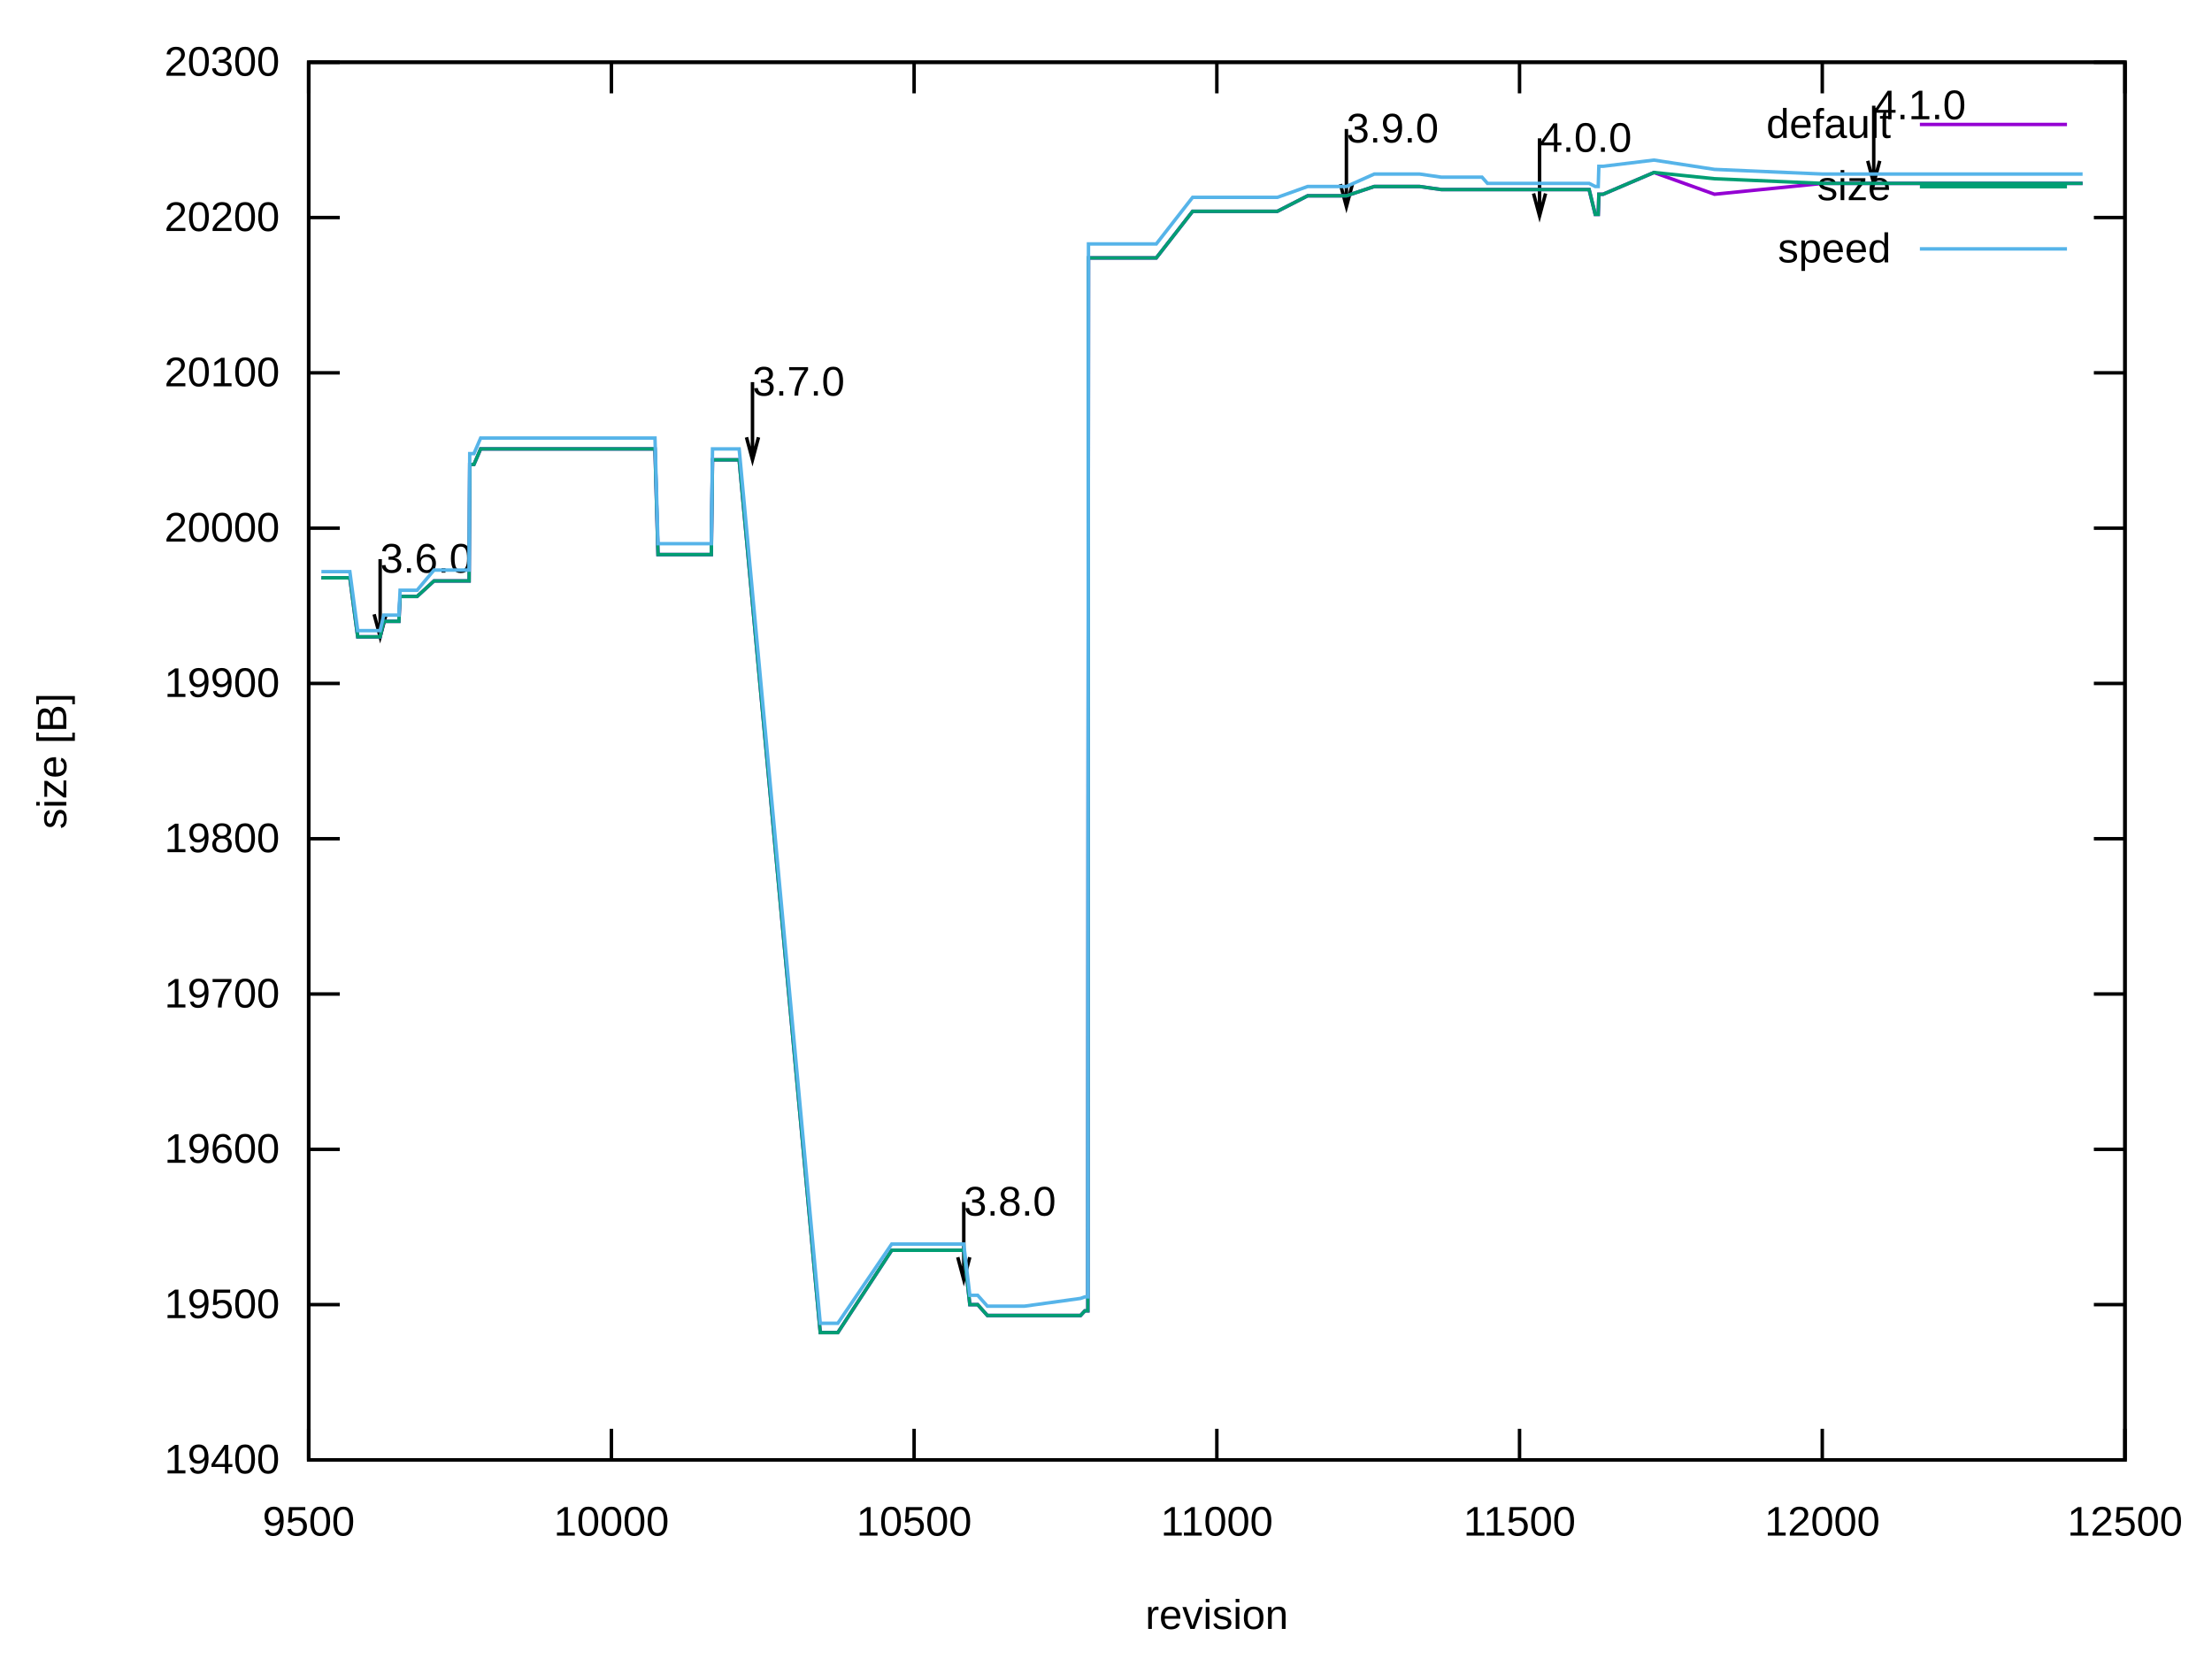
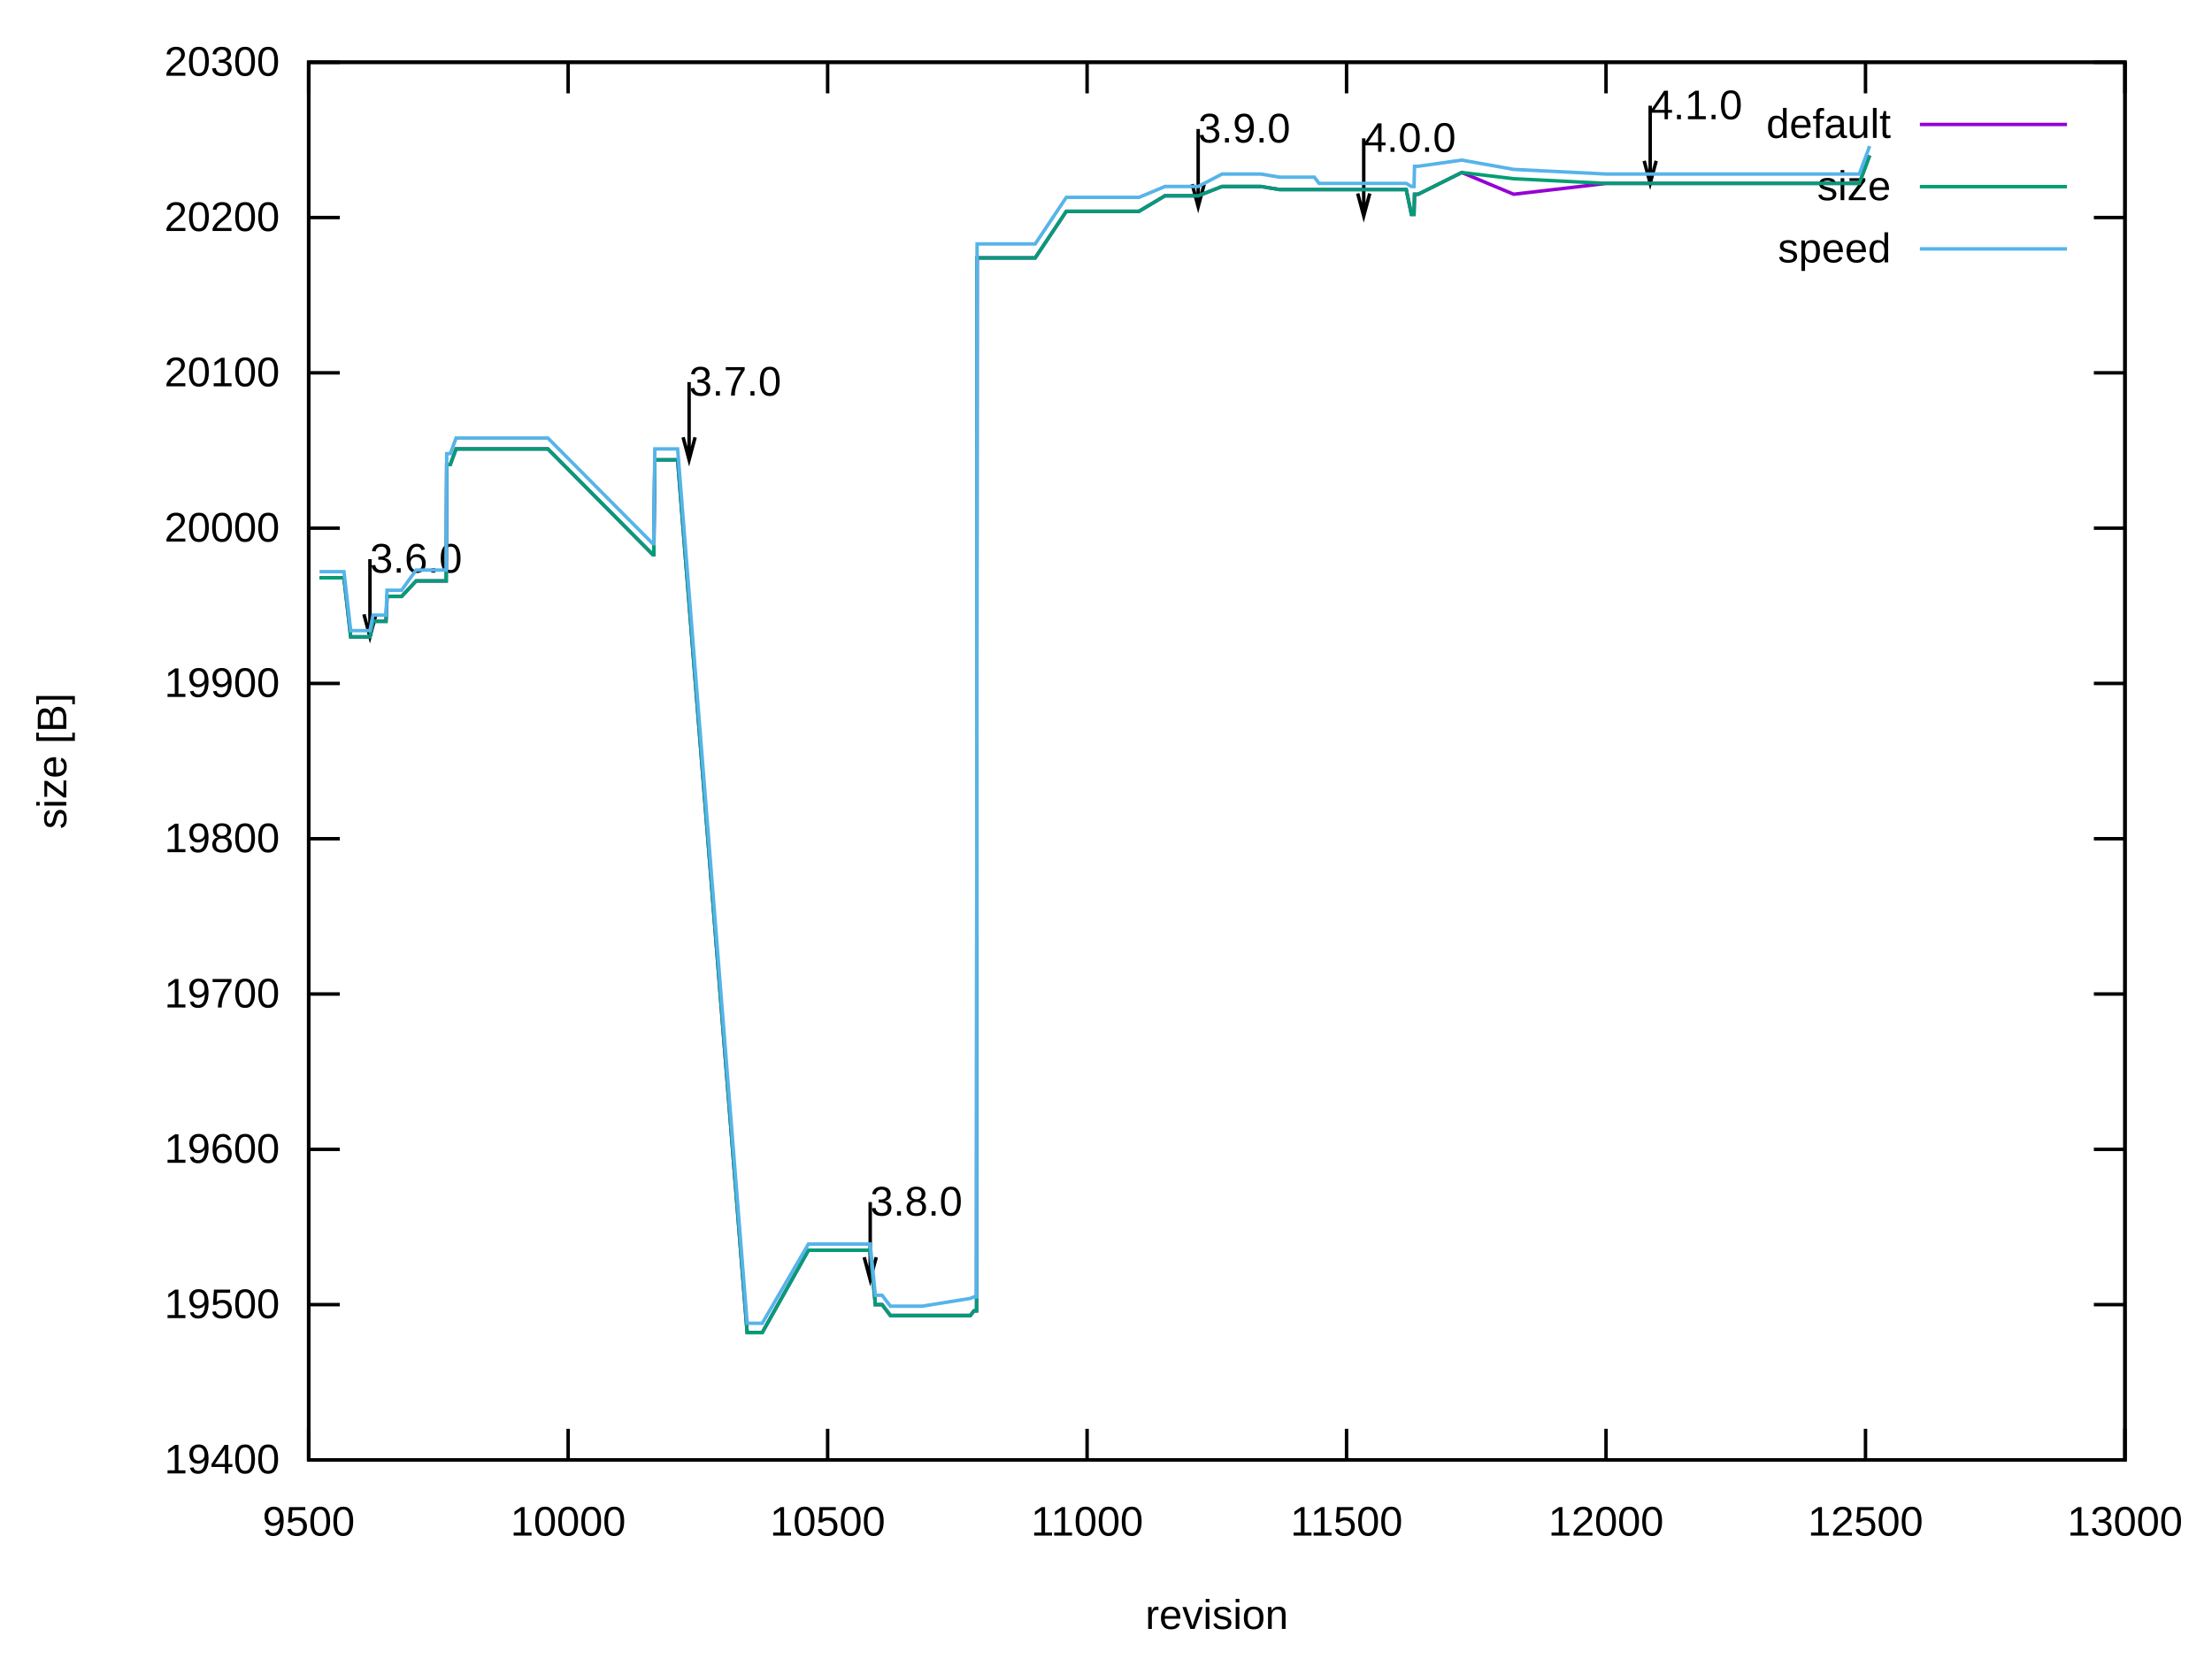
<svg xmlns="http://www.w3.org/2000/svg" xmlns:xlink="http://www.w3.org/1999/xlink" width="640" height="480" viewBox="0 0 640 480">
  <g id="gnuplot_canvas">
    <rect x="0" y="0" width="640" height="480" fill="none" />
    <defs>
      <circle id="gpDot" r="0.5" stroke-width="0.5" stroke="currentColor" />
      <path id="gpPt0" stroke-width="0.222" stroke="currentColor" d="M-1,0 h2 M0,-1 v2" />
      <path id="gpPt1" stroke-width="0.222" stroke="currentColor" d="M-1,-1 L1,1 M1,-1 L-1,1" />
      <path id="gpPt2" stroke-width="0.222" stroke="currentColor" d="M-1,0 L1,0 M0,-1 L0,1 M-1,-1 L1,1 M-1,1 L1,-1" />
      <rect id="gpPt3" stroke-width="0.222" stroke="currentColor" x="-1" y="-1" width="2" height="2" />
      <rect id="gpPt4" stroke-width="0.222" stroke="currentColor" fill="currentColor" x="-1" y="-1" width="2" height="2" />
      <circle id="gpPt5" stroke-width="0.222" stroke="currentColor" cx="0" cy="0" r="1" />
      <use xlink:href="#gpPt5" id="gpPt6" fill="currentColor" stroke="none" />
      <path id="gpPt7" stroke-width="0.222" stroke="currentColor" d="M0,-1.33 L-1.33,0.67 L1.33,0.67 z" />
      <use xlink:href="#gpPt7" id="gpPt8" fill="currentColor" stroke="none" />
      <use xlink:href="#gpPt7" id="gpPt9" stroke="currentColor" transform="rotate(180)" />
      <use xlink:href="#gpPt9" id="gpPt10" fill="currentColor" stroke="none" />
      <use xlink:href="#gpPt3" id="gpPt11" stroke="currentColor" transform="rotate(45)" />
      <use xlink:href="#gpPt11" id="gpPt12" fill="currentColor" stroke="none" />
      <path id="gpPt13" stroke-width="0.222" stroke="currentColor" d="M0,1.330 L1.265,0.411 L0.782,-1.067 L-0.782,-1.076 L-1.265,0.411 z" />
      <use xlink:href="#gpPt13" id="gpPt14" fill="currentColor" stroke="none" />
      <filter id="textbox" filterUnits="objectBoundingBox" x="0" y="0" height="1" width="1">
        <feFlood flood-color="white" flood-opacity="1" result="bgnd" />
        <feComposite in="SourceGraphic" in2="bgnd" operator="atop" />
      </filter>
      <filter id="greybox" filterUnits="objectBoundingBox" x="0" y="0" height="1" width="1">
        <feFlood flood-color="lightgrey" flood-opacity="1" result="grey" />
        <feComposite in="SourceGraphic" in2="grey" operator="atop" />
      </filter>
    </defs>
    <g fill="none" color="white" stroke="currentColor" stroke-width="1.00" stroke-linecap="butt" stroke-linejoin="miter">
</g>
    <g fill="none" color="black" stroke="currentColor" stroke-width="1.00" stroke-linecap="butt" stroke-linejoin="miter">
      <path stroke="black" d="M89.31,422.40 L98.31,422.40 M614.82,422.40 L605.82,422.40  " />
      <g transform="translate(80.92,426.30)" stroke="none" fill="black" font-family="Arial" font-size="12.00" text-anchor="end">
        <text>
          <tspan font-family="Arial"> 19400</tspan>
        </text>
      </g>
    </g>
    <g fill="none" color="black" stroke="currentColor" stroke-width="1.00" stroke-linecap="butt" stroke-linejoin="miter">
      <path stroke="black" d="M89.31,377.47 L98.31,377.47 M614.82,377.47 L605.82,377.47  " />
      <g transform="translate(80.92,381.37)" stroke="none" fill="black" font-family="Arial" font-size="12.00" text-anchor="end">
        <text>
          <tspan font-family="Arial"> 19500</tspan>
        </text>
      </g>
    </g>
    <g fill="none" color="black" stroke="currentColor" stroke-width="1.00" stroke-linecap="butt" stroke-linejoin="miter">
      <path stroke="black" d="M89.31,332.54 L98.31,332.54 M614.82,332.54 L605.82,332.54  " />
      <g transform="translate(80.92,336.44)" stroke="none" fill="black" font-family="Arial" font-size="12.00" text-anchor="end">
        <text>
          <tspan font-family="Arial"> 19600</tspan>
        </text>
      </g>
    </g>
    <g fill="none" color="black" stroke="currentColor" stroke-width="1.00" stroke-linecap="butt" stroke-linejoin="miter">
      <path stroke="black" d="M89.31,287.60 L98.31,287.60 M614.82,287.60 L605.82,287.60  " />
      <g transform="translate(80.92,291.50)" stroke="none" fill="black" font-family="Arial" font-size="12.00" text-anchor="end">
        <text>
          <tspan font-family="Arial"> 19700</tspan>
        </text>
      </g>
    </g>
    <g fill="none" color="black" stroke="currentColor" stroke-width="1.00" stroke-linecap="butt" stroke-linejoin="miter">
      <path stroke="black" d="M89.31,242.67 L98.31,242.67 M614.82,242.67 L605.82,242.67  " />
      <g transform="translate(80.92,246.57)" stroke="none" fill="black" font-family="Arial" font-size="12.00" text-anchor="end">
        <text>
          <tspan font-family="Arial"> 19800</tspan>
        </text>
      </g>
    </g>
    <g fill="none" color="black" stroke="currentColor" stroke-width="1.00" stroke-linecap="butt" stroke-linejoin="miter">
      <path stroke="black" d="M89.31,197.74 L98.31,197.74 M614.82,197.74 L605.82,197.74  " />
      <g transform="translate(80.92,201.64)" stroke="none" fill="black" font-family="Arial" font-size="12.00" text-anchor="end">
        <text>
          <tspan font-family="Arial"> 19900</tspan>
        </text>
      </g>
    </g>
    <g fill="none" color="black" stroke="currentColor" stroke-width="1.00" stroke-linecap="butt" stroke-linejoin="miter">
      <path stroke="black" d="M89.31,152.81 L98.31,152.81 M614.82,152.81 L605.82,152.81  " />
      <g transform="translate(80.92,156.71)" stroke="none" fill="black" font-family="Arial" font-size="12.00" text-anchor="end">
        <text>
          <tspan font-family="Arial"> 20000</tspan>
        </text>
      </g>
    </g>
    <g fill="none" color="black" stroke="currentColor" stroke-width="1.00" stroke-linecap="butt" stroke-linejoin="miter">
      <path stroke="black" d="M89.31,107.87 L98.31,107.87 M614.82,107.87 L605.82,107.87  " />
      <g transform="translate(80.92,111.77)" stroke="none" fill="black" font-family="Arial" font-size="12.00" text-anchor="end">
        <text>
          <tspan font-family="Arial"> 20100</tspan>
        </text>
      </g>
    </g>
    <g fill="none" color="black" stroke="currentColor" stroke-width="1.00" stroke-linecap="butt" stroke-linejoin="miter">
      <path stroke="black" d="M89.31,62.94 L98.31,62.94 M614.82,62.94 L605.82,62.94  " />
      <g transform="translate(80.92,66.84)" stroke="none" fill="black" font-family="Arial" font-size="12.00" text-anchor="end">
        <text>
          <tspan font-family="Arial"> 20200</tspan>
        </text>
      </g>
    </g>
    <g fill="none" color="black" stroke="currentColor" stroke-width="1.00" stroke-linecap="butt" stroke-linejoin="miter">
      <path stroke="black" d="M89.31,18.01 L98.31,18.01 M614.82,18.01 L605.82,18.01  " />
      <g transform="translate(80.92,21.91)" stroke="none" fill="black" font-family="Arial" font-size="12.00" text-anchor="end">
        <text>
          <tspan font-family="Arial"> 20300</tspan>
        </text>
      </g>
    </g>
    <g fill="none" color="black" stroke="currentColor" stroke-width="1.00" stroke-linecap="butt" stroke-linejoin="miter">
      <path stroke="black" d="M89.31,422.40 L89.31,413.40 M89.31,18.01 L89.31,27.01  " />
      <g transform="translate(89.31,444.30)" stroke="none" fill="black" font-family="Arial" font-size="12.00" text-anchor="middle">
        <text>
          <tspan font-family="Arial"> 9500</tspan>
        </text>
      </g>
    </g>
    <g fill="none" color="black" stroke="currentColor" stroke-width="1.00" stroke-linecap="butt" stroke-linejoin="miter">
-       <path stroke="black" d="M176.90,422.40 L176.90,413.40 M176.90,18.01 L176.90,27.01  " />
-       <g transform="translate(176.90,444.30)" stroke="none" fill="black" font-family="Arial" font-size="12.00" text-anchor="middle">
+       <path stroke="black" d="M164.38,422.40 L164.38,413.40 M164.38,18.01 L164.38,27.01  " />
+       <g transform="translate(164.38,444.30)" stroke="none" fill="black" font-family="Arial" font-size="12.00" text-anchor="middle">
        <text>
          <tspan font-family="Arial"> 10000</tspan>
        </text>
      </g>
    </g>
    <g fill="none" color="black" stroke="currentColor" stroke-width="1.00" stroke-linecap="butt" stroke-linejoin="miter">
-       <path stroke="black" d="M264.48,422.40 L264.48,413.40 M264.48,18.01 L264.48,27.01  " />
-       <g transform="translate(264.48,444.30)" stroke="none" fill="black" font-family="Arial" font-size="12.00" text-anchor="middle">
+       <path stroke="black" d="M239.46,422.40 L239.46,413.40 M239.46,18.01 L239.46,27.01  " />
+       <g transform="translate(239.46,444.30)" stroke="none" fill="black" font-family="Arial" font-size="12.00" text-anchor="middle">
        <text>
          <tspan font-family="Arial"> 10500</tspan>
        </text>
      </g>
    </g>
    <g fill="none" color="black" stroke="currentColor" stroke-width="1.00" stroke-linecap="butt" stroke-linejoin="miter">
-       <path stroke="black" d="M352.07,422.40 L352.07,413.40 M352.07,18.01 L352.07,27.01  " />
-       <g transform="translate(352.07,444.30)" stroke="none" fill="black" font-family="Arial" font-size="12.00" text-anchor="middle">
+       <path stroke="black" d="M314.53,422.40 L314.53,413.40 M314.53,18.01 L314.53,27.01  " />
+       <g transform="translate(314.53,444.30)" stroke="none" fill="black" font-family="Arial" font-size="12.00" text-anchor="middle">
        <text>
          <tspan font-family="Arial"> 11000</tspan>
        </text>
      </g>
    </g>
    <g fill="none" color="black" stroke="currentColor" stroke-width="1.00" stroke-linecap="butt" stroke-linejoin="miter">
-       <path stroke="black" d="M439.65,422.40 L439.65,413.40 M439.65,18.01 L439.65,27.01  " />
-       <g transform="translate(439.65,444.30)" stroke="none" fill="black" font-family="Arial" font-size="12.00" text-anchor="middle">
+       <path stroke="black" d="M389.60,422.40 L389.60,413.40 M389.60,18.01 L389.60,27.01  " />
+       <g transform="translate(389.60,444.30)" stroke="none" fill="black" font-family="Arial" font-size="12.00" text-anchor="middle">
        <text>
          <tspan font-family="Arial"> 11500</tspan>
        </text>
      </g>
    </g>
    <g fill="none" color="black" stroke="currentColor" stroke-width="1.00" stroke-linecap="butt" stroke-linejoin="miter">
-       <path stroke="black" d="M527.24,422.40 L527.24,413.40 M527.24,18.01 L527.24,27.01  " />
-       <g transform="translate(527.24,444.30)" stroke="none" fill="black" font-family="Arial" font-size="12.00" text-anchor="middle">
+       <path stroke="black" d="M464.67,422.40 L464.67,413.40 M464.67,18.01 L464.67,27.01  " />
+       <g transform="translate(464.67,444.30)" stroke="none" fill="black" font-family="Arial" font-size="12.00" text-anchor="middle">
        <text>
          <tspan font-family="Arial"> 12000</tspan>
+         </text>
+       </g>
+     </g>
+     <g fill="none" color="black" stroke="currentColor" stroke-width="1.00" stroke-linecap="butt" stroke-linejoin="miter">
+       <path stroke="black" d="M539.75,422.40 L539.75,413.40 M539.75,18.01 L539.75,27.01  " />
+       <g transform="translate(539.75,444.30)" stroke="none" fill="black" font-family="Arial" font-size="12.00" text-anchor="middle">
+         <text>
+           <tspan font-family="Arial"> 12500</tspan>
        </text>
      </g>
    </g>
    <g fill="none" color="black" stroke="currentColor" stroke-width="1.00" stroke-linecap="butt" stroke-linejoin="miter">
      <path stroke="black" d="M614.82,422.40 L614.82,413.40 M614.82,18.01 L614.82,27.01  " />
      <g transform="translate(614.82,444.30)" stroke="none" fill="black" font-family="Arial" font-size="12.00" text-anchor="middle">
        <text>
-           <tspan font-family="Arial"> 12500</tspan>
+           <tspan font-family="Arial"> 13000</tspan>
        </text>
      </g>
    </g>
    <g fill="none" color="black" stroke="currentColor" stroke-width="1.00" stroke-linecap="butt" stroke-linejoin="miter">
</g>
    <g fill="none" color="black" stroke="currentColor" stroke-width="1.00" stroke-linecap="butt" stroke-linejoin="miter">
      <path stroke="black" d="M89.31,18.01 L89.31,422.40 L614.82,422.40 L614.82,18.01 L89.31,18.01 Z  " />
-       <g transform="translate(109.98,165.69)" stroke="none" fill="black" font-family="Arial" font-size="12.00" text-anchor="start">
+       <g transform="translate(107.03,165.69)" stroke="none" fill="black" font-family="Arial" font-size="12.00" text-anchor="start">
        <text>
          <tspan font-family="Arial">3.6.0</tspan>
        </text>
      </g>
-       <g transform="translate(217.71,114.47)" stroke="none" fill="black" font-family="Arial" font-size="12.00" text-anchor="start">
+       <g transform="translate(199.37,114.47)" stroke="none" fill="black" font-family="Arial" font-size="12.00" text-anchor="start">
        <text>
          <tspan font-family="Arial">3.7.0</tspan>
        </text>
      </g>
-       <g transform="translate(278.84,351.71)" stroke="none" fill="black" font-family="Arial" font-size="12.00" text-anchor="start">
+       <g transform="translate(251.77,351.71)" stroke="none" fill="black" font-family="Arial" font-size="12.00" text-anchor="start">
        <text>
          <tspan font-family="Arial">3.8.0</tspan>
        </text>
      </g>
-       <g transform="translate(389.55,41.23)" stroke="none" fill="black" font-family="Arial" font-size="12.00" text-anchor="start">
+       <g transform="translate(346.66,41.23)" stroke="none" fill="black" font-family="Arial" font-size="12.00" text-anchor="start">
        <text>
          <tspan font-family="Arial">3.9.0</tspan>
        </text>
      </g>
-       <g transform="translate(445.43,43.93)" stroke="none" fill="black" font-family="Arial" font-size="12.00" text-anchor="start">
+       <g transform="translate(394.56,43.93)" stroke="none" fill="black" font-family="Arial" font-size="12.00" text-anchor="start">
        <text>
          <tspan font-family="Arial">4.0.0</tspan>
        </text>
      </g>
-       <g transform="translate(542.12,34.49)" stroke="none" fill="black" font-family="Arial" font-size="12.00" text-anchor="start">
+       <g transform="translate(477.44,34.49)" stroke="none" fill="black" font-family="Arial" font-size="12.00" text-anchor="start">
        <text>
          <tspan font-family="Arial">4.1.0</tspan>
        </text>
      </g>
-       <path stroke="black" d="M108.25,177.74 L109.99,184.25 L111.73,177.74 M109.99,161.78 L109.99,184.25 M215.98,126.52 L217.72,133.03 L219.46,126.52   M217.72,110.56 L217.72,133.03 M277.11,363.76 L278.85,370.27 L280.59,363.76 M278.85,347.80 L278.85,370.27 M387.82,53.28   L389.56,59.79 L391.30,53.28 M389.56,37.32 L389.56,59.79 M443.70,55.98 L445.44,62.48 L447.18,55.98 M445.44,40.02   L445.44,62.48 M540.39,46.54 L542.13,53.05 L543.87,46.54 M542.13,30.58 L542.13,53.05  " />
+       <path stroke="black" d="M105.30,177.74 L107.04,184.25 L108.78,177.74 M107.04,161.78 L107.04,184.25 M197.64,126.52 L199.38,133.03 L201.12,126.52   M199.38,110.56 L199.38,133.03 M250.04,363.76 L251.78,370.27 L253.52,363.76 M251.78,347.80 L251.78,370.27 M344.93,53.28   L346.67,59.79 L348.41,53.28 M346.67,37.32 L346.67,59.79 M392.83,55.98 L394.57,62.48 L396.31,55.98 M394.57,40.02   L394.57,62.48 M475.71,46.54 L477.45,53.05 L479.19,46.54 M477.45,30.58 L477.45,53.05  " />
    </g>
    <g fill="none" color="black" stroke="currentColor" stroke-width="1.00" stroke-linecap="butt" stroke-linejoin="miter">
      <g transform="translate(19.18,220.21) rotate(270)" stroke="none" fill="black" font-family="Arial" font-size="12.00" text-anchor="middle">
        <text>
          <tspan font-family="Arial">size [B]</tspan>
        </text>
      </g>
    </g>
    <g fill="none" color="black" stroke="currentColor" stroke-width="1.00" stroke-linecap="butt" stroke-linejoin="miter">
      <g transform="translate(352.06,471.30)" stroke="none" fill="black" font-family="Arial" font-size="12.00" text-anchor="middle">
        <text>
          <tspan font-family="Arial">revision</tspan>
        </text>
      </g>
    </g>
    <g fill="none" color="black" stroke="currentColor" stroke-width="1.00" stroke-linecap="butt" stroke-linejoin="miter">
</g>
    <g id="gnuplot_plot_1">
      <g fill="none" color="black" stroke="currentColor" stroke-width="1.00" stroke-linecap="butt" stroke-linejoin="miter">
        <g transform="translate(547.09,39.91)" stroke="none" fill="black" font-family="Arial" font-size="12.00" text-anchor="end">
          <text>
            <tspan font-family="Arial">default</tspan>
          </text>
        </g>
      </g>
      <g fill="none" color="black" stroke="currentColor" stroke-width="1.00" stroke-linecap="butt" stroke-linejoin="miter">
-         <path stroke="rgb(148,   0, 211)" d="M555.48,36.01 L598.04,36.01 M92.99,167.18 L96.32,167.18 L98.07,167.18 L101.22,167.18 L103.50,184.26 L104.90,184.26   L106.13,184.26 L107.00,184.26 L107.18,184.26 L107.35,184.26 L107.53,184.26 L109.98,184.26 L111.03,179.77 L112.43,179.77   L112.96,179.77 L113.13,179.77 L113.31,179.77 L113.48,179.77 L113.83,179.77 L114.71,179.77 L114.88,179.77 L115.41,179.77   L115.76,172.58 L116.11,172.58 L116.29,172.58 L117.16,172.58 L117.69,172.58 L118.04,172.58 L118.21,172.58 L118.39,172.58   L120.67,172.58 L125.57,168.08 L129.60,168.08 L131.35,168.08 L132.58,168.08 L133.28,168.08 L135.03,168.08 L135.55,168.08   L135.73,168.08 L135.91,134.38 L136.08,134.38 L137.13,134.38 L139.06,129.89 L140.11,129.89 L140.28,129.89 L140.63,129.89   L141.34,129.89 L142.39,129.89 L143.09,129.89 L143.26,129.89 L144.49,129.89 L145.01,129.89 L145.19,129.89 L145.36,129.89   L147.12,129.89 L147.47,129.89 L148.17,129.89 L155.70,129.89 L167.96,129.89 L168.66,129.89 L169.01,129.89 L169.19,129.89   L170.06,129.89 L170.24,129.89 L170.59,129.89 L170.76,129.89 L171.46,129.89 L172.69,129.89 L174.09,129.89 L175.84,129.89   L176.37,129.89 L176.90,129.89 L179.87,129.89 L185.30,129.89 L187.05,129.89 L188.98,129.89 L189.51,129.89 L190.38,160.45   L190.91,160.45 L195.81,160.45 L198.62,160.45 L202.64,160.45 L205.45,160.45 L205.80,160.45 L206.15,133.04 L207.37,133.04   L208.60,133.04 L208.78,133.04 L209.30,133.04 L210.53,133.04 L213.51,133.04 L213.86,133.04 L237.33,385.56 L238.03,385.56   L238.20,385.56 L241.01,385.56 L241.18,385.56 L242.41,385.56 L258.00,361.74 L263.60,361.74 L266.23,361.74 L271.49,361.74   L274.64,361.74 L278.84,361.74 L280.60,377.47 L282.17,377.47 L282.87,377.47 L285.68,380.61 L289.00,380.61 L289.88,380.61   L291.81,380.61 L292.51,380.61 L293.91,380.61 L296.36,380.61 L312.65,380.61 L313.88,379.27 L314.58,379.27 L314.75,379.27   L314.93,74.62 L315.28,74.62 L317.03,74.62 L334.55,74.62 L345.06,61.14 L347.51,61.14 L367.30,61.14 L369.58,61.14   L378.34,56.65 L389.55,56.65 L397.61,53.96 L409.87,53.96 L410.75,53.96 L417.05,54.85 L428.26,54.85 L428.79,54.85   L430.37,54.85 L440.88,54.85 L441.23,54.85 L445.43,54.85 L454.71,54.85 L459.62,54.85 L459.79,54.85 L461.55,62.04   L462.42,62.04 L462.60,56.20 L463.65,56.20 L463.82,56.20 L478.54,49.91 L496.05,56.20 L527.41,53.06 L537.04,53.06   L542.12,53.06 L544.40,53.06 L544.75,53.06 L545.10,53.06 L545.80,53.06 L546.33,53.06 L547.20,53.06 L548.43,53.06   L552.81,53.06 L555.09,53.06 L557.36,53.06 L564.20,53.06 L567.52,53.06 L569.98,53.06 L572.43,53.06 L574.18,53.06   L579.79,53.06 L595.90,53.06 L599.93,53.06 L602.56,53.06  " />
+         <path stroke="rgb(148,   0, 211)" d="M555.48,36.01 L598.04,36.01 M92.46,167.18 L95.32,167.18 L96.82,167.18 L99.52,167.18 L101.47,184.26 L102.67,184.26   L103.72,184.26 L104.47,184.26 L104.62,184.26 L104.78,184.26 L104.93,184.26 L107.03,184.26 L107.93,179.77 L109.13,179.77   L109.58,179.77 L109.73,179.77 L109.88,179.77 L110.03,179.77 L110.33,179.77 L111.08,179.77 L111.23,179.77 L111.68,179.77   L111.98,172.58 L112.28,172.58 L112.43,172.58 L113.18,172.58 L113.63,172.58 L113.93,172.58 L114.08,172.58 L114.23,172.58   L116.19,172.58 L120.39,168.08 L123.84,168.08 L125.34,168.08 L126.40,168.08 L127.00,168.08 L128.50,168.08 L128.95,168.08   L129.10,168.08 L129.25,134.38 L129.40,134.38 L130.30,134.38 L131.95,129.89 L132.85,129.89 L133.00,129.89 L133.30,129.89   L133.90,129.89 L134.80,129.89 L135.40,129.89 L135.55,129.89 L136.61,129.89 L137.06,129.89 L137.21,129.89 L137.36,129.89   L138.86,129.89 L139.16,129.89 L139.76,129.89 L146.22,129.89 L156.73,129.89 L157.33,129.89 L157.63,129.89 L157.78,129.89   L158.53,129.89 L188.86,160.45 L189.16,160.45 L189.46,133.04 L190.51,133.04 L191.56,133.04 L191.71,133.04 L192.16,133.04   L193.21,133.04 L195.76,133.04 L196.06,133.04 L216.18,385.56 L216.78,385.56 L216.93,385.56 L219.34,385.56 L219.49,385.56   L220.54,385.56 L233.90,361.74 L238.70,361.74 L240.96,361.74 L245.46,361.74 L248.16,361.74 L251.77,361.74 L253.27,377.47   L254.62,377.47 L255.22,377.47 L257.62,380.61 L260.48,380.61 L261.23,380.61 L262.88,380.61 L263.48,380.61 L264.68,380.61   L266.78,380.61 L280.75,380.61 L281.80,379.27 L282.40,379.27 L282.55,379.27 L282.70,74.62 L283.00,74.62 L284.50,74.62   L299.51,74.62 L308.52,61.14 L310.62,61.14 L327.59,61.14 L329.54,61.14 L337.05,56.65 L346.66,56.65 L353.57,53.96   L364.08,53.96 L364.83,53.96 L370.23,54.85 L379.84,54.85 L380.29,54.85 L381.64,54.85 L390.65,54.85 L390.95,54.85   L394.56,54.85 L402.51,54.85 L406.72,54.85 L406.87,54.85 L408.37,62.04 L409.12,62.04 L409.27,56.20 L410.17,56.20   L410.32,56.20 L422.93,49.91 L437.95,56.20 L464.82,53.06 L473.08,53.06 L477.44,53.06 L479.39,53.06 L479.69,53.06   L479.99,53.06 L480.59,53.06 L481.04,53.06 L481.79,53.06 L482.84,53.06 L486.60,53.06 L488.55,53.06 L490.50,53.06   L496.36,53.06 L499.21,53.06 L501.31,53.06 L503.41,53.06 L504.91,53.06 L509.72,53.06 L523.53,53.06 L526.98,53.06   L529.24,53.06 L534.34,53.06 L537.95,53.06 L540.95,44.97  " />
      </g>
    </g>
    <g id="gnuplot_plot_2">
      <g fill="none" color="black" stroke="currentColor" stroke-width="1.00" stroke-linecap="butt" stroke-linejoin="miter">
        <g transform="translate(547.09,57.91)" stroke="none" fill="black" font-family="Arial" font-size="12.00" text-anchor="end">
          <text>
            <tspan font-family="Arial">size</tspan>
          </text>
        </g>
      </g>
      <g fill="none" color="black" stroke="currentColor" stroke-width="1.00" stroke-linecap="butt" stroke-linejoin="miter">
-         <path stroke="rgb(  0, 158, 115)" d="M555.48,54.01 L598.04,54.01 M92.99,167.18 L96.32,167.18 L98.07,167.18 L101.22,167.18 L103.50,184.26 L104.90,184.26   L106.13,184.26 L107.00,184.26 L107.18,184.26 L107.35,184.26 L107.53,184.26 L109.98,184.26 L111.03,179.77 L112.43,179.77   L112.96,179.77 L113.13,179.77 L113.31,179.77 L113.48,179.77 L113.83,179.77 L114.71,179.77 L114.88,179.77 L115.41,179.77   L115.76,172.58 L116.11,172.58 L116.29,172.58 L117.16,172.58 L117.69,172.58 L118.04,172.58 L118.21,172.58 L118.39,172.58   L120.67,172.58 L125.57,168.08 L129.60,168.08 L131.35,168.08 L132.58,168.08 L133.28,168.08 L135.03,168.08 L135.55,168.08   L135.73,168.08 L135.91,134.38 L136.08,134.38 L137.13,134.38 L139.06,129.89 L140.11,129.89 L140.28,129.89 L140.63,129.89   L141.34,129.89 L142.39,129.89 L143.09,129.89 L143.26,129.89 L144.49,129.89 L145.01,129.89 L145.19,129.89 L145.36,129.89   L147.12,129.89 L147.47,129.89 L148.17,129.89 L155.70,129.89 L167.96,129.89 L168.66,129.89 L169.01,129.89 L169.19,129.89   L170.06,129.89 L170.24,129.89 L170.59,129.89 L170.76,129.89 L171.46,129.89 L172.69,129.89 L174.09,129.89 L175.84,129.89   L176.37,129.89 L176.90,129.89 L179.87,129.89 L185.30,129.89 L187.05,129.89 L188.98,129.89 L189.51,129.89 L190.38,160.45   L190.91,160.45 L195.81,160.45 L198.62,160.45 L202.64,160.45 L205.45,160.45 L205.80,160.45 L206.15,133.04 L207.37,133.04   L208.60,133.04 L208.78,133.04 L209.30,133.04 L210.53,133.04 L213.51,133.04 L213.86,133.04 L237.33,385.56 L238.03,385.56   L238.20,385.56 L241.01,385.56 L241.18,385.56 L242.41,385.56 L258.00,361.74 L263.60,361.74 L266.23,361.74 L271.49,361.74   L274.64,361.74 L278.84,361.74 L280.60,377.47 L282.17,377.47 L282.87,377.47 L285.68,380.61 L289.00,380.61 L289.88,380.61   L291.81,380.61 L292.51,380.61 L293.91,380.61 L296.36,380.61 L312.65,380.61 L313.88,379.27 L314.58,379.27 L314.75,379.27   L314.93,74.62 L315.28,74.62 L317.03,74.62 L334.55,74.62 L345.06,61.14 L347.51,61.14 L367.30,61.14 L369.58,61.14   L378.34,56.65 L389.55,56.65 L397.61,53.96 L409.87,53.96 L410.75,53.96 L417.05,54.85 L428.26,54.85 L428.79,54.85   L430.37,54.85 L440.88,54.85 L441.23,54.85 L445.43,54.85 L454.71,54.85 L459.62,54.85 L459.79,54.85 L461.55,62.04   L462.42,62.04 L462.60,56.20 L463.65,56.20 L463.82,56.20 L478.54,49.91 L496.05,51.71 L527.41,53.06 L537.04,53.06   L542.12,53.06 L544.40,53.06 L544.75,53.06 L545.10,53.06 L545.80,53.06 L546.33,53.06 L547.20,53.06 L548.43,53.06   L552.81,53.06 L555.09,53.06 L557.36,53.06 L564.20,53.06 L567.52,53.06 L569.98,53.06 L572.43,53.06 L574.18,53.06   L579.79,53.06 L595.90,53.06 L599.93,53.06 L602.56,53.06  " />
+         <path stroke="rgb(  0, 158, 115)" d="M555.48,54.01 L598.04,54.01 M92.46,167.18 L95.32,167.18 L96.82,167.18 L99.52,167.18 L101.47,184.26 L102.67,184.26   L103.72,184.26 L104.47,184.26 L104.62,184.26 L104.78,184.26 L104.93,184.26 L107.03,184.26 L107.93,179.77 L109.13,179.77   L109.58,179.77 L109.73,179.77 L109.88,179.77 L110.03,179.77 L110.33,179.77 L111.08,179.77 L111.23,179.77 L111.68,179.77   L111.98,172.58 L112.28,172.58 L112.43,172.58 L113.18,172.58 L113.63,172.58 L113.93,172.58 L114.08,172.58 L114.23,172.58   L116.19,172.58 L120.39,168.08 L123.84,168.08 L125.34,168.08 L126.40,168.08 L127.00,168.08 L128.50,168.08 L128.95,168.08   L129.10,168.08 L129.25,134.38 L129.40,134.38 L130.30,134.38 L131.95,129.89 L132.85,129.89 L133.00,129.89 L133.30,129.89   L133.90,129.89 L134.80,129.89 L135.40,129.89 L135.55,129.89 L136.61,129.89 L137.06,129.89 L137.21,129.89 L137.36,129.89   L138.86,129.89 L139.16,129.89 L139.76,129.89 L146.22,129.89 L156.73,129.89 L157.33,129.89 L157.63,129.89 L157.78,129.89   L158.53,129.89 L188.86,160.45 L189.16,160.45 L189.46,133.04 L190.51,133.04 L191.56,133.04 L191.71,133.04 L192.16,133.04   L193.21,133.04 L195.76,133.04 L196.06,133.04 L216.18,385.56 L216.78,385.56 L216.93,385.56 L219.34,385.56 L219.49,385.56   L220.54,385.56 L233.90,361.74 L238.70,361.74 L240.96,361.74 L245.46,361.74 L248.16,361.74 L251.77,361.74 L253.27,377.47   L254.62,377.47 L255.22,377.47 L257.62,380.61 L260.48,380.61 L261.23,380.61 L262.88,380.61 L263.48,380.61 L264.68,380.61   L266.78,380.61 L280.75,380.61 L281.80,379.27 L282.40,379.27 L282.55,379.27 L282.70,74.62 L283.00,74.62 L284.50,74.62   L299.51,74.62 L308.52,61.14 L310.62,61.14 L327.59,61.14 L329.54,61.14 L337.05,56.65 L346.66,56.65 L353.57,53.96   L364.08,53.96 L364.83,53.96 L370.23,54.85 L379.84,54.85 L380.29,54.85 L381.64,54.85 L390.65,54.85 L390.95,54.85   L394.56,54.85 L402.51,54.85 L406.72,54.85 L406.87,54.85 L408.37,62.04 L409.12,62.04 L409.27,56.20 L410.17,56.20   L410.32,56.20 L422.93,49.91 L437.95,51.71 L464.82,53.06 L473.08,53.06 L477.44,53.06 L479.39,53.06 L479.69,53.06   L479.99,53.06 L480.59,53.06 L481.04,53.06 L481.79,53.06 L482.84,53.06 L486.60,53.06 L488.55,53.06 L490.50,53.06   L496.36,53.06 L499.21,53.06 L501.31,53.06 L503.41,53.06 L504.91,53.06 L509.72,53.06 L523.53,53.06 L526.98,53.06   L529.24,53.06 L534.34,53.06 L537.95,53.06 L540.95,44.97  " />
      </g>
    </g>
    <g id="gnuplot_plot_3">
      <g fill="none" color="black" stroke="currentColor" stroke-width="1.00" stroke-linecap="butt" stroke-linejoin="miter">
        <g transform="translate(547.09,75.91)" stroke="none" fill="black" font-family="Arial" font-size="12.00" text-anchor="end">
          <text>
            <tspan font-family="Arial">speed</tspan>
          </text>
        </g>
      </g>
      <g fill="none" color="black" stroke="currentColor" stroke-width="1.00" stroke-linecap="butt" stroke-linejoin="miter">
-         <path stroke="rgb( 86, 180, 233)" d="M555.48,72.01 L598.04,72.01 M92.99,165.39 L96.32,165.39 L98.07,165.39 L101.22,165.39 L103.50,182.46 L104.90,182.46   L106.13,182.46 L107.00,182.46 L107.18,182.46 L107.35,182.46 L107.53,182.46 L109.98,182.46 L111.03,177.97 L112.43,177.97   L112.96,177.97 L113.13,177.97 L113.31,177.97 L113.48,177.97 L113.83,177.97 L114.71,177.97 L114.88,177.97 L115.41,177.97   L115.76,170.78 L116.11,170.78 L116.29,170.78 L117.16,170.78 L117.69,170.78 L118.04,170.78 L118.21,170.78 L118.39,170.78   L120.67,170.78 L125.57,164.94 L129.60,164.94 L131.35,164.94 L132.58,164.94 L133.28,164.94 L135.03,164.94 L135.55,164.94   L135.73,164.94 L135.91,131.24 L136.08,131.24 L137.13,131.24 L139.06,126.75 L140.11,126.75 L140.28,126.75 L140.63,126.75   L141.34,126.75 L142.39,126.75 L143.09,126.75 L143.26,126.75 L144.49,126.75 L145.01,126.75 L145.19,126.75 L145.36,126.75   L147.12,126.75 L147.47,126.75 L148.17,126.75 L155.70,126.75 L167.96,126.75 L168.66,126.75 L169.01,126.75 L169.19,126.75   L170.06,126.75 L170.24,126.75 L170.59,126.75 L170.76,126.75 L171.46,126.75 L172.69,126.75 L174.09,126.75 L175.84,126.75   L176.37,126.75 L176.90,126.75 L179.87,126.75 L185.30,126.75 L187.05,126.75 L188.98,126.75 L189.51,126.75 L190.38,157.30   L190.91,157.30 L195.81,157.30 L198.62,157.30 L202.64,157.30 L205.45,157.30 L205.80,157.30 L206.15,129.89 L207.37,129.89   L208.60,129.89 L208.78,129.89 L209.30,129.89 L210.53,129.89 L213.51,129.89 L213.86,129.89 L237.33,382.86 L238.03,382.86   L238.20,382.86 L241.01,382.86 L241.18,382.86 L242.41,382.86 L258.00,359.94 L263.60,359.94 L266.23,359.94 L271.49,359.94   L274.64,359.94 L278.84,359.94 L280.60,374.77 L282.17,374.77 L282.87,374.77 L285.68,377.92 L289.00,377.92 L289.88,377.92   L291.81,377.92 L292.51,377.92 L293.91,377.92 L296.36,377.92 L312.65,375.67 L313.88,375.22 L314.58,375.22 L314.75,375.22   L314.93,70.58 L315.28,70.58 L317.03,70.58 L334.55,70.58 L345.06,57.10 L347.51,57.10 L367.30,57.10 L369.58,57.10   L378.34,53.96 L389.55,53.96 L397.61,50.36 L409.87,50.36 L410.75,50.36 L417.05,51.26 L428.26,51.26 L428.79,51.26   L430.37,53.06 L440.88,53.06 L441.23,53.06 L445.43,53.06 L454.71,53.06 L459.62,53.06 L459.79,53.06 L461.55,53.96   L462.42,53.96 L462.60,48.11 L463.65,48.11 L463.82,48.11 L478.54,46.32 L496.05,49.01 L527.41,50.36 L537.04,50.36   L542.12,50.36 L544.40,50.36 L544.75,50.36 L545.10,50.36 L545.80,50.36 L546.33,50.36 L547.20,50.36 L548.43,50.36   L552.81,50.36 L555.09,50.36 L557.36,50.36 L564.20,50.36 L567.52,50.36 L569.98,50.36 L572.43,50.36 L574.18,50.36   L579.79,50.36 L595.90,50.36 L599.93,50.36 L602.56,50.36  " />
+         <path stroke="rgb( 86, 180, 233)" d="M555.48,72.01 L598.04,72.01 M92.46,165.39 L95.32,165.39 L96.82,165.39 L99.52,165.39 L101.47,182.46 L102.67,182.46   L103.72,182.46 L104.47,182.46 L104.62,182.46 L104.78,182.46 L104.93,182.46 L107.03,182.46 L107.93,177.97 L109.13,177.97   L109.58,177.97 L109.73,177.97 L109.88,177.97 L110.03,177.97 L110.33,177.97 L111.08,177.97 L111.23,177.97 L111.68,177.97   L111.98,170.78 L112.28,170.78 L112.43,170.78 L113.18,170.78 L113.63,170.78 L113.93,170.78 L114.08,170.78 L114.23,170.78   L116.19,170.78 L120.39,164.94 L123.84,164.94 L125.34,164.94 L126.40,164.94 L127.00,164.94 L128.50,164.94 L128.95,164.94   L129.10,164.94 L129.25,131.24 L129.40,131.24 L130.30,131.24 L131.95,126.75 L132.85,126.75 L133.00,126.75 L133.30,126.75   L133.90,126.75 L134.80,126.75 L135.40,126.75 L135.55,126.75 L136.61,126.75 L137.06,126.75 L137.21,126.75 L137.36,126.75   L138.86,126.75 L139.16,126.75 L139.76,126.75 L146.22,126.75 L156.73,126.75 L157.33,126.75 L157.63,126.75 L157.78,126.75   L158.53,126.75 L188.86,157.30 L189.16,157.30 L189.46,129.89 L190.51,129.89 L191.56,129.89 L191.71,129.89 L192.16,129.89   L193.21,129.89 L195.76,129.89 L196.06,129.89 L216.18,382.86 L216.78,382.86 L216.93,382.86 L219.34,382.86 L219.49,382.86   L220.54,382.86 L233.90,359.94 L238.70,359.94 L240.96,359.94 L245.46,359.94 L248.16,359.94 L251.77,359.94 L253.27,374.77   L254.62,374.77 L255.22,374.77 L257.62,377.92 L260.48,377.92 L261.23,377.92 L262.88,377.92 L263.48,377.92 L264.68,377.92   L266.78,377.92 L280.75,375.67 L281.80,375.22 L282.40,375.22 L282.55,375.22 L282.70,70.58 L283.00,70.58 L284.50,70.58   L299.51,70.58 L308.52,57.10 L310.62,57.10 L327.59,57.10 L329.54,57.10 L337.05,53.96 L346.66,53.96 L353.57,50.36   L364.08,50.36 L364.83,50.36 L370.23,51.26 L379.84,51.26 L380.29,51.26 L381.64,53.06 L390.65,53.06 L390.95,53.06   L394.56,53.06 L402.51,53.06 L406.72,53.06 L406.87,53.06 L408.37,53.96 L409.12,53.96 L409.27,48.11 L410.17,48.11   L410.32,48.11 L422.93,46.32 L437.95,49.01 L464.82,50.36 L473.08,50.36 L477.44,50.36 L479.39,50.36 L479.69,50.36   L479.99,50.36 L480.59,50.36 L481.04,50.36 L481.79,50.36 L482.84,50.36 L486.60,50.36 L488.55,50.36 L490.50,50.36   L496.36,50.36 L499.21,50.36 L501.31,50.36 L503.41,50.36 L504.91,50.36 L509.72,50.36 L523.53,50.36 L526.98,50.36   L529.24,50.36 L534.34,50.36 L537.95,50.36 L540.95,42.27  " />
      </g>
    </g>
    <g fill="none" color="white" stroke="rgb( 86, 180, 233)" stroke-width="2.00" stroke-linecap="butt" stroke-linejoin="miter">
</g>
    <g fill="none" color="black" stroke="currentColor" stroke-width="2.00" stroke-linecap="butt" stroke-linejoin="miter">
</g>
    <g fill="none" color="black" stroke="black" stroke-width="1.00" stroke-linecap="butt" stroke-linejoin="miter">
</g>
    <g fill="none" color="black" stroke="currentColor" stroke-width="1.00" stroke-linecap="butt" stroke-linejoin="miter">
      <path stroke="black" d="M89.31,18.01 L89.31,422.40 L614.82,422.40 L614.82,18.01 L89.31,18.01 Z  " />
    </g>
    <g fill="none" color="black" stroke="currentColor" stroke-width="1.00" stroke-linecap="butt" stroke-linejoin="miter">
</g>
  </g>
</svg>
